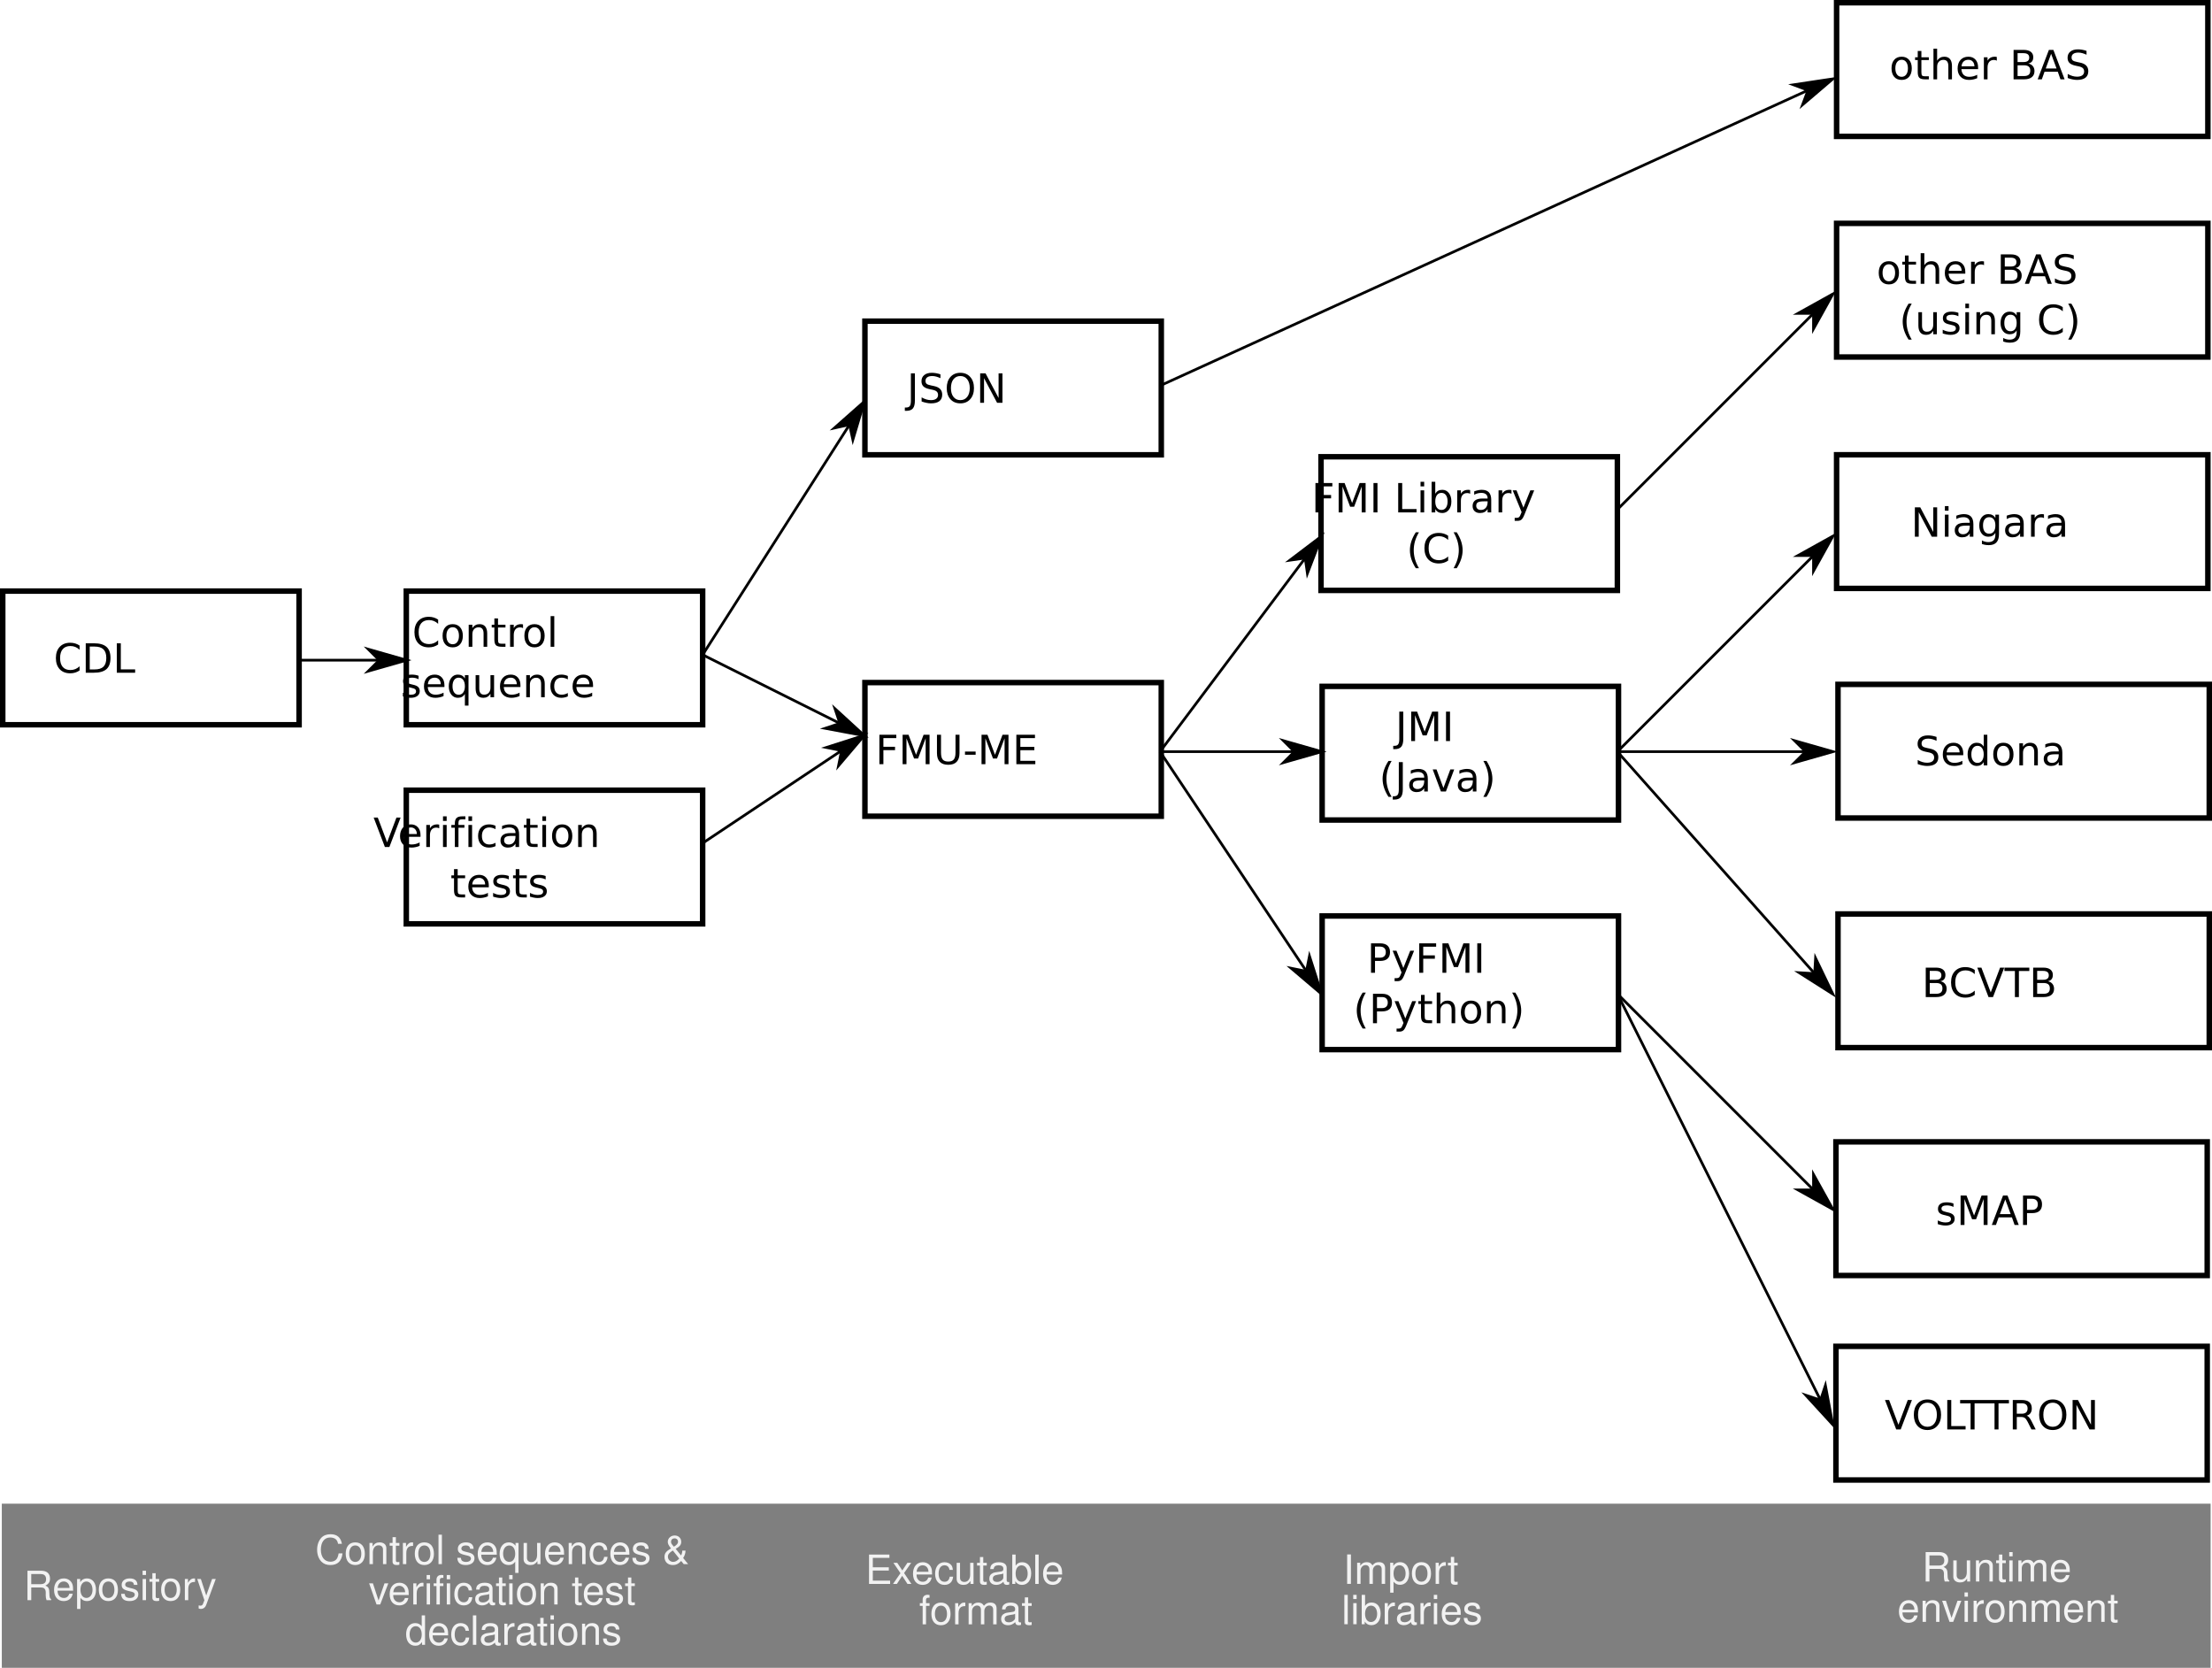
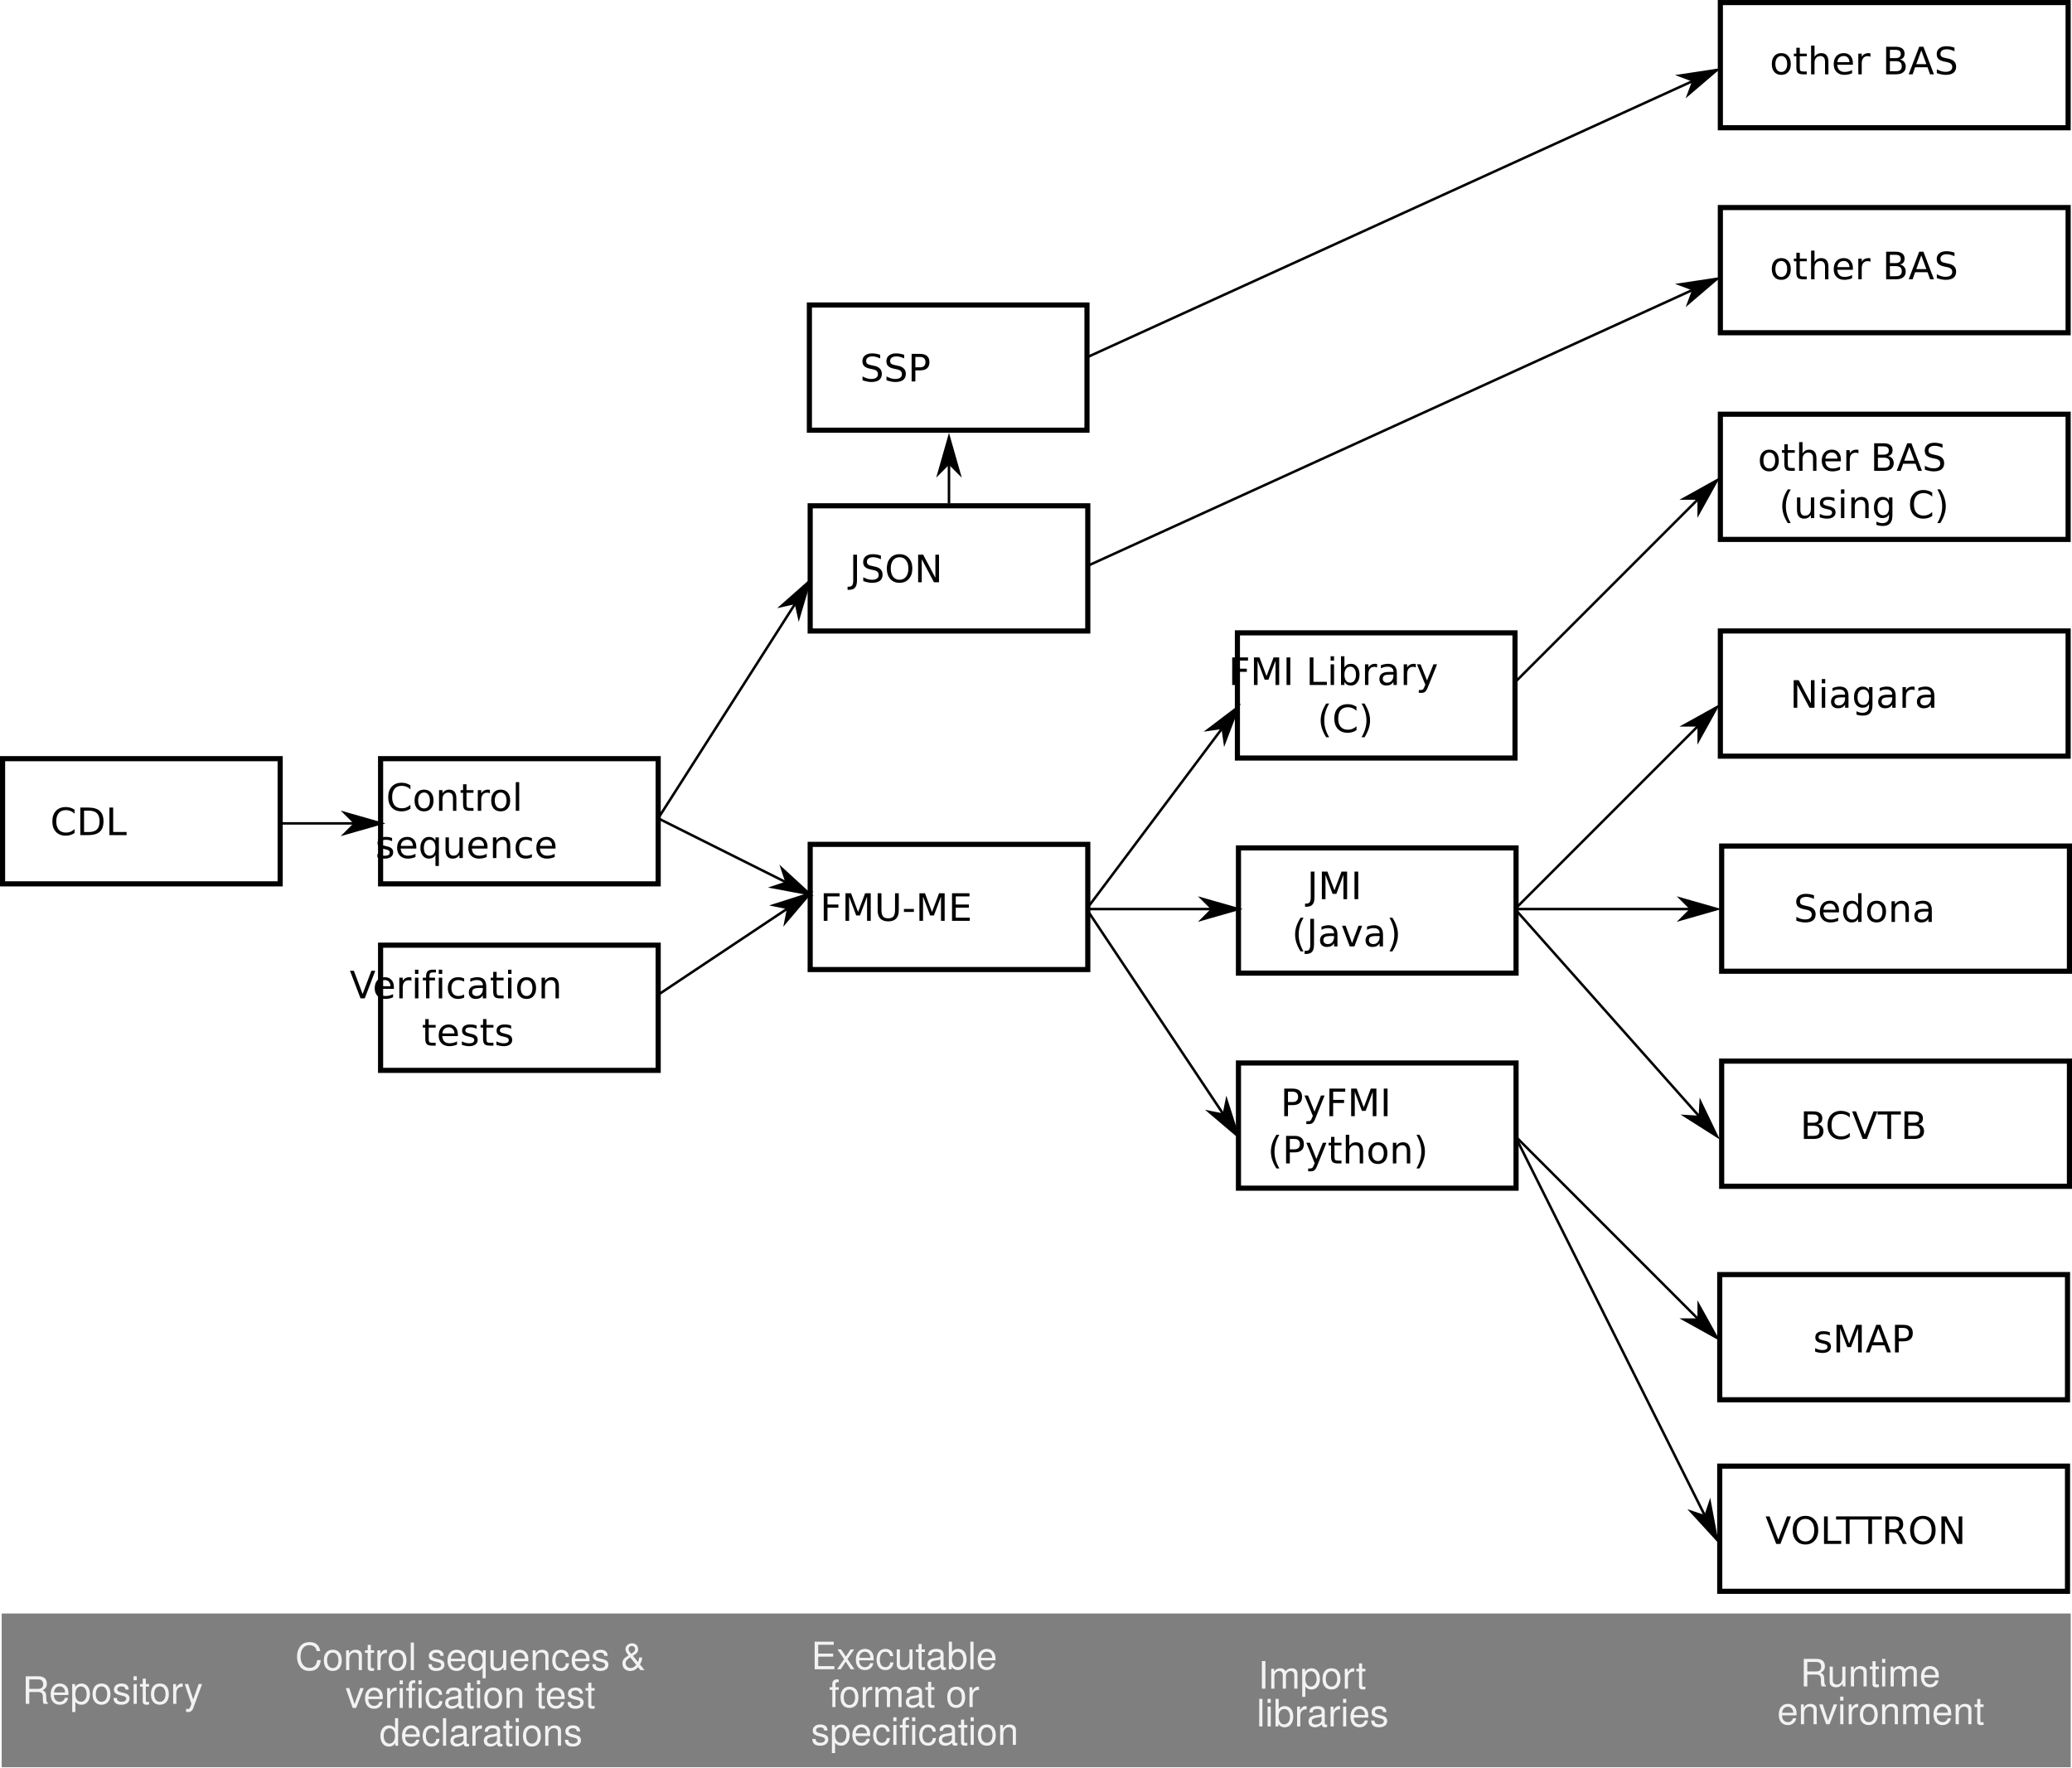
- <svg xmlns="http://www.w3.org/2000/svg" width="822.189" height="619.86" id="svg2" version="1.1">
+ <svg xmlns="http://www.w3.org/2000/svg" width="822.189" height="701.191" id="svg2" version="1.1">
  <defs id="defs4">
+     <marker orient="auto" refY="0" refX="0" id="marker5042" style="overflow:visible">
+       <path id="path5044" d="M 0,0 5,-5 -12.5,0 5,5 0,0 Z" style="fill:#000000;fill-opacity:1;fill-rule:evenodd;stroke:#000000;stroke-width:1pt;stroke-opacity:1" transform="matrix(-0.8,0,0,-0.8,-10,0)" />
+     </marker>
+     <marker orient="auto" refY="0" refX="0" id="marker4448" style="overflow:visible">
+       <path id="path4450" d="M 0,0 5,-5 -12.5,0 5,5 0,0 Z" style="fill:#000000;fill-opacity:1;fill-rule:evenodd;stroke:#000000;stroke-width:1pt;stroke-opacity:1" transform="matrix(-0.8,0,0,-0.8,-10,0)" />
+     </marker>
    <marker style="overflow:visible" id="marker9126" refX="0" refY="0" orient="auto">
      <path transform="matrix(-0.8,0,0,-0.8,-10,0)" style="fill:#000000;fill-opacity:1;fill-rule:evenodd;stroke:#000000;stroke-width:1pt;stroke-opacity:1" d="M 0,0 5,-5 -12.5,0 5,5 0,0 Z" id="path9128" />
    </marker>
    <marker orient="auto" refY="0" refX="0" id="marker8814" style="overflow:visible">
      <path id="path8816" d="M 0,0 5,-5 -12.5,0 5,5 0,0 Z" style="fill:#000000;fill-opacity:1;fill-rule:evenodd;stroke:#000000;stroke-width:1pt;stroke-opacity:1" transform="matrix(-0.8,0,0,-0.8,-10,0)" />
    </marker>
    <marker style="overflow:visible" id="marker8448" refX="0" refY="0" orient="auto">
      <path transform="matrix(-0.8,0,0,-0.8,-10,0)" style="fill:#000000;fill-opacity:1;fill-rule:evenodd;stroke:#000000;stroke-width:1pt;stroke-opacity:1" d="M 0,0 5,-5 -12.5,0 5,5 0,0 Z" id="path8450" />
    </marker>
    <marker orient="auto" refY="0" refX="0" id="marker8014" style="overflow:visible">
      <path id="path8016" d="M 0,0 5,-5 -12.5,0 5,5 0,0 Z" style="fill:#000000;fill-opacity:1;fill-rule:evenodd;stroke:#000000;stroke-width:1pt;stroke-opacity:1" transform="matrix(-0.8,0,0,-0.8,-10,0)" />
    </marker>
    <marker style="overflow:visible" id="marker7608" refX="0" refY="0" orient="auto">
      <path transform="matrix(-0.8,0,0,-0.8,-10,0)" style="fill:#000000;fill-opacity:1;fill-rule:evenodd;stroke:#000000;stroke-width:1pt;stroke-opacity:1" d="M 0,0 5,-5 -12.5,0 5,5 0,0 Z" id="path7610" />
    </marker>
    <marker orient="auto" refY="0" refX="0" id="marker7380" style="overflow:visible">
      <path id="path7382" d="M 0,0 5,-5 -12.5,0 5,5 0,0 Z" style="fill:#000000;fill-opacity:1;fill-rule:evenodd;stroke:#000000;stroke-width:1pt;stroke-opacity:1" transform="matrix(-0.8,0,0,-0.8,-10,0)" />
    </marker>
    <marker style="overflow:visible" id="marker7146" refX="0" refY="0" orient="auto">
      <path transform="matrix(-0.8,0,0,-0.8,-10,0)" style="fill:#000000;fill-opacity:1;fill-rule:evenodd;stroke:#000000;stroke-width:1pt;stroke-opacity:1" d="M 0,0 5,-5 -12.5,0 5,5 0,0 Z" id="path7148" />
    </marker>
    <marker orient="auto" refY="0" refX="0" id="marker6978" style="overflow:visible">
      <path id="path6980" d="M 0,0 5,-5 -12.5,0 5,5 0,0 Z" style="fill:#000000;fill-opacity:1;fill-rule:evenodd;stroke:#000000;stroke-width:1pt;stroke-opacity:1" transform="matrix(-0.8,0,0,-0.8,-10,0)" />
    </marker>
    <marker style="overflow:visible" id="marker6828" refX="0" refY="0" orient="auto">
      <path transform="matrix(-0.8,0,0,-0.8,-10,0)" style="fill:#000000;fill-opacity:1;fill-rule:evenodd;stroke:#000000;stroke-width:1pt;stroke-opacity:1" d="M 0,0 5,-5 -12.5,0 5,5 0,0 Z" id="path6830" />
    </marker>
    <marker orient="auto" refY="0" refX="0" id="marker6407" style="overflow:visible">
      <path id="path6409" d="M 0,0 5,-5 -12.5,0 5,5 0,0 Z" style="fill:#000000;fill-opacity:1;fill-rule:evenodd;stroke:#000000;stroke-width:1pt;stroke-opacity:1" transform="matrix(-0.8,0,0,-0.8,-10,0)" />
    </marker>
    <marker orient="auto" refY="0" refX="0" id="marker6299" style="overflow:visible">
      <path id="path6301" d="M 0,0 5,-5 -12.5,0 5,5 0,0 Z" style="fill:#000000;fill-opacity:1;fill-rule:evenodd;stroke:#000000;stroke-width:1pt;stroke-opacity:1" transform="matrix(-0.8,0,0,-0.8,-10,0)" />
    </marker>
    <marker style="overflow:visible" id="marker6211" refX="0" refY="0" orient="auto">
      <path transform="matrix(-0.8,0,0,-0.8,-10,0)" style="fill:#000000;fill-opacity:1;fill-rule:evenodd;stroke:#000000;stroke-width:1pt;stroke-opacity:1" d="M 0,0 5,-5 -12.5,0 5,5 0,0 Z" id="path6213" />
    </marker>
    <marker orient="auto" refY="0" refX="0" id="marker6015" style="overflow:visible">
      <path id="path6017" d="M 0,0 5,-5 -12.5,0 5,5 0,0 Z" style="fill:#000000;fill-opacity:1;fill-rule:evenodd;stroke:#000000;stroke-width:1pt;stroke-opacity:1" transform="matrix(-0.8,0,0,-0.8,-10,0)" />
    </marker>
    <marker style="overflow:visible" id="marker5919" refX="0" refY="0" orient="auto">
      <path transform="matrix(-0.8,0,0,-0.8,-10,0)" style="fill:#000000;fill-opacity:1;fill-rule:evenodd;stroke:#000000;stroke-width:1pt;stroke-opacity:1" d="M 0,0 5,-5 -12.5,0 5,5 0,0 Z" id="path5921" />
    </marker>
    <marker orient="auto" refY="0" refX="0" id="marker5525" style="overflow:visible">
      <path id="path5527" d="M 0,0 5,-5 -12.5,0 5,5 0,0 Z" style="fill:#000000;fill-opacity:1;fill-rule:evenodd;stroke:#000000;stroke-width:1pt;stroke-opacity:1" transform="matrix(-0.8,0,0,-0.8,-10,0)" />
    </marker>
    <marker style="overflow:visible" id="marker5207" refX="0" refY="0" orient="auto">
      <path transform="matrix(-0.8,0,0,-0.8,-10,0)" style="fill:#000000;fill-opacity:1;fill-rule:evenodd;stroke:#000000;stroke-width:1pt;stroke-opacity:1" d="M 0,0 5,-5 -12.5,0 5,5 0,0 Z" id="path5209" />
    </marker>
    <marker style="overflow:visible" id="marker5141" refX="0" refY="0" orient="auto">
      <path transform="matrix(-0.8,0,0,-0.8,-10,0)" style="fill:#000000;fill-opacity:1;fill-rule:evenodd;stroke:#000000;stroke-width:1pt;stroke-opacity:1" d="M 0,0 5,-5 -12.5,0 5,5 0,0 Z" id="path5143" />
    </marker>
    <marker style="overflow:visible" id="marker4963" refX="0" refY="0" orient="auto">
      <path transform="matrix(-0.8,0,0,-0.8,-10,0)" style="fill:#000000;fill-opacity:1;fill-rule:evenodd;stroke:#000000;stroke-width:1pt;stroke-opacity:1" d="M 0,0 5,-5 -12.5,0 5,5 0,0 Z" id="path4965" />
    </marker>
    <marker style="overflow:visible" id="marker4873" refX="0" refY="0" orient="auto">
      <path transform="matrix(-0.8,0,0,-0.8,-10,0)" style="fill:#000000;fill-opacity:1;fill-rule:evenodd;stroke:#000000;stroke-width:1pt;stroke-opacity:1" d="M 0,0 5,-5 -12.5,0 5,5 0,0 Z" id="path4875" />
    </marker>
    <marker style="overflow:visible" id="marker4733" refX="0" refY="0" orient="auto">
      <path transform="matrix(-0.8,0,0,-0.8,-10,0)" style="fill:#000000;fill-opacity:1;fill-rule:evenodd;stroke:#000000;stroke-width:1pt;stroke-opacity:1" d="M 0,0 5,-5 -12.5,0 5,5 0,0 Z" id="path4735" />
    </marker>
    <marker orient="auto" refY="0" refX="0" id="Arrow1Lend" style="overflow:visible">
      <path id="path4454" d="M 0,0 5,-5 -12.5,0 5,5 0,0 Z" style="fill:#000000;fill-opacity:1;fill-rule:evenodd;stroke:#000000;stroke-width:1pt;stroke-opacity:1" transform="matrix(-0.8,0,0,-0.8,-10,0)" />
    </marker>
  </defs>
-   <g id="layer1" transform="translate(141.171,-33.00171)">
+   <g id="layer1" transform="translate(141.171,48.329)">
    <rect style="opacity:0.5;fill:#000000;fill-opacity:1;fill-rule:nonzero;stroke:#000000;stroke-width:1;stroke-linecap:square;stroke-linejoin:miter;stroke-miterlimit:3.467;stroke-dasharray:none;stroke-dashoffset:0;stroke-opacity:1" id="rect4443" width="820" height="60" x="-140" y="592.362" />
    <text xml:space="preserve" style="font-style:normal;font-variant:normal;font-weight:normal;font-stretch:normal;font-size:12px;line-height:125%;font-family:'Bitstream Vera Sans';-inkscape-font-specification:'Bitstream Vera Sans';text-align:start;letter-spacing:0px;word-spacing:0px;writing-mode:lr-tb;text-anchor:start;fill:#000000;fill-opacity:1;stroke:none" x="336.339" y="166.711" id="text5840">
      <tspan id="tspan5842" x="336.339" y="166.711" />
    </text>
    <text xml:space="preserve" style="font-style:normal;font-weight:normal;font-size:40px;line-height:125%;font-family:sans-serif;text-align:start;letter-spacing:0px;word-spacing:0px;writing-mode:lr-tb;text-anchor:start;fill:#000000;fill-opacity:1;stroke:none;stroke-width:1px;stroke-linecap:butt;stroke-linejoin:miter;stroke-opacity:1" x="136.287" y="238.783" id="text3373">
      <tspan id="tspan3375" x="136.287" y="238.783" />
    </text>
    <text xml:space="preserve" style="font-style:normal;font-weight:normal;font-size:40px;line-height:125%;font-family:sans-serif;text-align:start;letter-spacing:0px;word-spacing:0px;writing-mode:lr-tb;text-anchor:start;fill:#000000;fill-opacity:1;stroke:none;stroke-width:1px;stroke-linecap:butt;stroke-linejoin:miter;stroke-opacity:1" x="278.373" y="266.538" id="text3377">
      <tspan id="tspan3379" x="278.373" y="266.538" />
    </text>
    <text xml:space="preserve" style="font-style:normal;font-weight:normal;font-size:40px;line-height:125%;font-family:sans-serif;text-align:start;letter-spacing:0px;word-spacing:0px;writing-mode:lr-tb;text-anchor:start;fill:#000000;fill-opacity:1;stroke:none;stroke-width:1px;stroke-linecap:butt;stroke-linejoin:miter;stroke-opacity:1" x="227.007" y="495.201" id="text3389">
      <tspan id="tspan3391" x="227.007" y="495.201" />
    </text>
    <g id="g3471" transform="translate(-0.5271912,49.92743)">
      <text id="text3385" y="223.456" x="61.129" style="font-style:normal;font-variant:normal;font-weight:normal;font-stretch:normal;font-size:15px;line-height:125%;font-family:'Bitstream Vera Sans';-inkscape-font-specification:'Bitstream Vera Sans, Normal';text-align:center;letter-spacing:0px;word-spacing:0px;writing-mode:lr-tb;text-anchor:middle;fill:#000000;fill-opacity:1;stroke:none;stroke-width:1px;stroke-linecap:butt;stroke-linejoin:miter;stroke-opacity:1" xml:space="preserve">
        <tspan y="223.456" x="61.129" id="tspan3387">Control</tspan>
        <tspan id="tspan3403" y="242.206" x="61.129">sequence</tspan>
      </text>
      <rect style="fill:none;stroke:#000000;stroke-width:2.037;stroke-miterlimit:4;stroke-dasharray:none;stroke-opacity:1" y="202.762" x="10.375" height="49.673" width="110.153" id="rect3405" />
    </g>
    <g id="g3460" transform="translate(-0.9414368,-46.74194)">
      <text id="text3397" y="394.54" x="62.137" style="font-style:normal;font-variant:normal;font-weight:normal;font-stretch:normal;font-size:15px;line-height:125%;font-family:'Bitstream Vera Sans';-inkscape-font-specification:'Bitstream Vera Sans, Normal';text-align:center;letter-spacing:0px;word-spacing:0px;writing-mode:lr-tb;text-anchor:middle;fill:#000000;fill-opacity:1;stroke:none;stroke-width:1px;stroke-linecap:butt;stroke-linejoin:miter;stroke-opacity:1" xml:space="preserve">
        <tspan y="394.54" x="62.137" id="tspan3399">Verification</tspan>
        <tspan id="tspan3401" y="413.29" x="62.137">tests</tspan>
      </text>
      <rect id="rect4207" width="110.153" height="49.673" x="10.789" y="373.431" style="fill:none;stroke:#000000;stroke-width:2.037;stroke-miterlimit:4;stroke-dasharray:none;stroke-opacity:1" />
    </g>
    <g id="g3466" transform="translate(-150.9414,-31.26478)">
      <text xml:space="preserve" style="font-style:normal;font-variant:normal;font-weight:normal;font-stretch:normal;font-size:15px;line-height:125%;font-family:'Bitstream Vera Sans';-inkscape-font-specification:'Bitstream Vera Sans, Normal';text-align:center;letter-spacing:0px;word-spacing:0px;writing-mode:lr-tb;text-anchor:middle;fill:#000000;fill-opacity:1;stroke:none;stroke-width:1px;stroke-linecap:butt;stroke-linejoin:miter;stroke-opacity:1" x="61.581" y="314.289" id="text3393">
        <tspan id="tspan3395" x="61.581" y="314.289">CDL</tspan>
      </text>
      <rect id="rect3430" width="110.153" height="49.673" x="10.789" y="283.954" style="fill:none;stroke:#000000;stroke-width:2.037;stroke-miterlimit:4;stroke-dasharray:none;stroke-opacity:1" />
    </g>
    <g id="g3477" transform="translate(0.3180694,4.327248)">
      <text id="text3434" y="312.697" x="230.792" style="font-style:normal;font-variant:normal;font-weight:normal;font-stretch:normal;font-size:15px;line-height:125%;font-family:'Bitstream Vera Sans';-inkscape-font-specification:'Bitstream Vera Sans, Normal';text-align:center;letter-spacing:0px;word-spacing:0px;writing-mode:lr-tb;text-anchor:middle;fill:#000000;fill-opacity:1;stroke:none;stroke-width:1px;stroke-linecap:butt;stroke-linejoin:miter;stroke-opacity:1" xml:space="preserve">
        <tspan y="312.697" x="230.792" id="tspan3436">FMU-ME</tspan>
      </text>
      <rect style="fill:none;stroke:#000000;stroke-width:2.037;stroke-miterlimit:4;stroke-dasharray:none;stroke-opacity:1" y="282.362" x="180" height="49.673" width="110.153" id="rect3438" />
    </g>
    <flowRoot xml:space="preserve" id="flowRoot3440" style="font-style:normal;font-variant:normal;font-weight:normal;font-stretch:normal;font-size:15px;line-height:100%;font-family:Helvetica;-inkscape-font-specification:'Helvetica, Normal';text-align:center;letter-spacing:0px;word-spacing:0px;writing-mode:lr-tb;text-anchor:middle;fill:#000000;fill-opacity:1;stroke:none;stroke-width:1px;stroke-linecap:butt;stroke-linejoin:miter;stroke-opacity:1" transform="translate(0,62.36218)">
      <flowRegion id="flowRegion3442">
        <rect id="rect3444" width="300" height="300" x="-100" y="90" />
      </flowRegion>
      <flowPara id="flowPara3446" />
    </flowRoot>
    <flowRoot xml:space="preserve" id="flowRoot3448" style="font-style:normal;font-variant:normal;font-weight:normal;font-stretch:normal;font-size:15px;line-height:100%;font-family:Helvetica;-inkscape-font-specification:'Helvetica, Normal';text-align:center;letter-spacing:0px;word-spacing:0px;writing-mode:lr-tb;text-anchor:middle;fill:#000000;fill-opacity:1;stroke:none;stroke-width:1px;stroke-linecap:butt;stroke-linejoin:miter;stroke-opacity:1" transform="translate(0,62.36218)">
      <flowRegion id="flowRegion3450">
        <rect id="rect3452" width="0" height="100" x="-100" y="90" />
      </flowRegion>
      <flowPara id="flowPara3454" />
    </flowRoot>
    <text id="text3502" y="223.456" x="404.602" style="font-style:normal;font-variant:normal;font-weight:normal;font-stretch:normal;font-size:15px;line-height:125%;font-family:'Bitstream Vera Sans';-inkscape-font-specification:'Bitstream Vera Sans, Normal';text-align:center;letter-spacing:0px;word-spacing:0px;writing-mode:lr-tb;text-anchor:middle;fill:#000000;fill-opacity:1;stroke:none;stroke-width:1px;stroke-linecap:butt;stroke-linejoin:miter;stroke-opacity:1" xml:space="preserve">
      <tspan y="223.456" x="404.602" id="tspan3504">FMI Library</tspan>
      <tspan id="tspan3506" y="242.206" x="404.602">(C)</tspan>
    </text>
    <rect style="fill:none;stroke:#000000;stroke-width:2.037;stroke-miterlimit:4;stroke-dasharray:none;stroke-opacity:1" y="202.762" x="349.847" height="49.673" width="110.153" id="rect3508" />
    <text id="text3512" y="394.54" x="405.61" style="font-style:normal;font-variant:normal;font-weight:normal;font-stretch:normal;font-size:15px;line-height:125%;font-family:'Bitstream Vera Sans';-inkscape-font-specification:'Bitstream Vera Sans, Normal';text-align:center;letter-spacing:0px;word-spacing:0px;writing-mode:lr-tb;text-anchor:middle;fill:#000000;fill-opacity:1;stroke:none;stroke-width:1px;stroke-linecap:butt;stroke-linejoin:miter;stroke-opacity:1" xml:space="preserve">
      <tspan y="394.54" x="405.61" id="tspan3514">PyFMI</tspan>
      <tspan id="tspan3516" y="413.29" x="405.61">(Python)</tspan>
    </text>
    <rect id="rect3518" width="110.153" height="49.673" x="350.262" y="373.431" style="fill:none;stroke:#000000;stroke-width:2.037;stroke-miterlimit:4;stroke-dasharray:none;stroke-opacity:1" />
    <text xml:space="preserve" style="font-style:normal;font-variant:normal;font-weight:normal;font-stretch:normal;font-size:15px;line-height:125%;font-family:'Bitstream Vera Sans';-inkscape-font-specification:'Bitstream Vera Sans, Normal';text-align:center;letter-spacing:0px;word-spacing:0px;writing-mode:lr-tb;text-anchor:middle;fill:#000000;fill-opacity:1;stroke:none;stroke-width:1px;stroke-linecap:butt;stroke-linejoin:miter;stroke-opacity:1" x="405.053" y="308.431" id="text3522">
      <tspan id="tspan3524" x="405.053" y="308.431">JMI</tspan>
      <tspan x="405.053" y="327.181" id="tspan3528">(Java)</tspan>
    </text>
    <rect id="rect3526" width="110.153" height="49.673" x="350.262" y="288.097" style="fill:none;stroke:#000000;stroke-width:2.037;stroke-miterlimit:4;stroke-dasharray:none;stroke-opacity:1" />
    <text id="text3554" y="317.461" x="610.596" style="font-style:normal;font-variant:normal;font-weight:normal;font-stretch:normal;font-size:15px;line-height:125%;font-family:'Bitstream Vera Sans';-inkscape-font-specification:'Bitstream Vera Sans, Normal';text-align:center;letter-spacing:0px;word-spacing:0px;writing-mode:lr-tb;text-anchor:middle;fill:#000000;fill-opacity:1;stroke:none;stroke-width:1px;stroke-linecap:butt;stroke-linejoin:miter;stroke-opacity:1" xml:space="preserve">
      <tspan id="tspan3558" y="317.461" x="610.596">Sedona</tspan>
    </text>
    <rect style="fill:none;stroke:#000000;stroke-width:2.037;stroke-miterlimit:4;stroke-dasharray:none;stroke-opacity:1" y="287.355" x="542.001" height="49.673" width="137.999" id="rect3560" />
    <text xml:space="preserve" style="font-style:normal;font-variant:normal;font-weight:normal;font-stretch:normal;font-size:15px;line-height:125%;font-family:'Bitstream Vera Sans';-inkscape-font-specification:'Bitstream Vera Sans, Normal';text-align:center;letter-spacing:0px;word-spacing:0px;writing-mode:lr-tb;text-anchor:middle;fill:#000000;fill-opacity:1;stroke:none;stroke-width:1px;stroke-linecap:butt;stroke-linejoin:miter;stroke-opacity:1" x="610.354" y="232.486" id="text3536">
      <tspan x="610.354" y="232.486" id="tspan3540">Niagara</tspan>
    </text>
    <rect id="rect3542" width="137.999" height="49.673" x="541.482" y="202.02" style="fill:none;stroke:#000000;stroke-width:2.037;stroke-miterlimit:4;stroke-dasharray:none;stroke-opacity:1" />
    <text xml:space="preserve" style="font-style:normal;font-variant:normal;font-weight:normal;font-stretch:normal;font-size:15px;line-height:125%;font-family:'Bitstream Vera Sans';-inkscape-font-specification:'Bitstream Vera Sans, Normal';text-align:center;letter-spacing:0px;word-spacing:0px;writing-mode:lr-tb;text-anchor:middle;fill:#000000;fill-opacity:1;stroke:none;stroke-width:1px;stroke-linecap:butt;stroke-linejoin:miter;stroke-opacity:1" x="610.182" y="403.57" id="text3546">
      <tspan x="610.182" y="403.57" id="tspan3550">BCVTB</tspan>
    </text>
    <rect style="fill:none;stroke:#000000;stroke-width:2.037;stroke-miterlimit:4;stroke-dasharray:none;stroke-opacity:1" y="372.689" x="542.001" height="49.673" width="137.999" id="rect3552" />
    <text id="text3570" y="488.264" x="610.244" style="font-style:normal;font-variant:normal;font-weight:normal;font-stretch:normal;font-size:15px;line-height:125%;font-family:'Bitstream Vera Sans';-inkscape-font-specification:'Bitstream Vera Sans, Normal';text-align:center;letter-spacing:0px;word-spacing:0px;writing-mode:lr-tb;text-anchor:middle;fill:#000000;fill-opacity:1;stroke:none;stroke-width:1px;stroke-linecap:butt;stroke-linejoin:miter;stroke-opacity:1" xml:space="preserve">
      <tspan id="tspan3574" y="488.264" x="610.244">sMAP</tspan>
    </text>
    <rect id="rect3576" width="137.999" height="49.673" x="541.238" y="457.384" style="fill:none;stroke:#000000;stroke-width:2.037;stroke-miterlimit:4;stroke-dasharray:none;stroke-opacity:1" />
    <text id="text3578" y="138.486" x="610.409" style="font-style:normal;font-variant:normal;font-weight:normal;font-stretch:normal;font-size:15px;line-height:125%;font-family:'Bitstream Vera Sans';-inkscape-font-specification:'Bitstream Vera Sans, Normal';text-align:center;letter-spacing:0px;word-spacing:0px;writing-mode:lr-tb;text-anchor:middle;fill:#000000;fill-opacity:1;stroke:none;stroke-width:1px;stroke-linecap:butt;stroke-linejoin:miter;stroke-opacity:1" xml:space="preserve">
      <tspan id="tspan3582" y="138.486" x="610.409">other BAS</tspan>
      <tspan id="tspan3588" y="157.236" x="610.409">(using C)</tspan>
    </text>
    <rect style="fill:none;stroke:#000000;stroke-width:2.037;stroke-miterlimit:4;stroke-dasharray:none;stroke-opacity:1" y="116.02" x="541.482" height="49.673" width="137.999" id="rect3584" />
    <text xml:space="preserve" style="font-style:normal;font-variant:normal;font-weight:normal;font-stretch:normal;font-size:15px;line-height:125%;font-family:'Bitstream Vera Sans';-inkscape-font-specification:'Bitstream Vera Sans, Normal';text-align:center;letter-spacing:0px;word-spacing:0px;writing-mode:lr-tb;text-anchor:middle;fill:#000000;fill-opacity:1;stroke:none;stroke-width:1px;stroke-linecap:butt;stroke-linejoin:miter;stroke-opacity:1" x="611.068" y="564.264" id="text3605">
      <tspan x="611.068" y="564.264" id="tspan3607">VOLTTRON</tspan>
    </text>
    <rect style="fill:none;stroke:#000000;stroke-width:2.037;stroke-miterlimit:4;stroke-dasharray:none;stroke-opacity:1" y="533.384" x="541.238" height="49.673" width="137.999" id="rect3609" />
    <path style="fill:none;fill-rule:evenodd;stroke:#000000;stroke-width:1px;stroke-linecap:butt;stroke-linejoin:miter;stroke-opacity:1;marker-end:url(#Arrow1Lend)" d="m 120,346.362 c 60,-40 60,-40 60,-40" id="path3633" />
    <path style="fill:none;fill-rule:evenodd;stroke:#000000;stroke-width:1px;stroke-linecap:butt;stroke-linejoin:miter;stroke-opacity:1;marker-end:url(#marker6211)" d="m 460,222.362 c 80,-80 80,-80 80,-80" id="path3639" />
    <path id="path4961" d="m 120,276.362 c 60,30 60,30 60,30" style="fill:none;fill-rule:evenodd;stroke:#000000;stroke-width:1px;stroke-linecap:butt;stroke-linejoin:miter;stroke-opacity:1;marker-end:url(#marker4963)" />
    <path id="path5205" d="m 290,312.362 c 60,-80 60,-80 60,-80" style="fill:none;fill-rule:evenodd;stroke:#000000;stroke-width:1px;stroke-linecap:butt;stroke-linejoin:miter;stroke-opacity:1;marker-end:url(#marker5207)" />
    <path style="fill:none;fill-rule:evenodd;stroke:#000000;stroke-width:1px;stroke-linecap:butt;stroke-linejoin:miter;stroke-opacity:1;marker-end:url(#marker5525)" d="m 290,312.362 c 60,0 60,0 60,0" id="path5523" />
    <path style="fill:none;fill-rule:evenodd;stroke:#000000;stroke-width:1px;stroke-linecap:butt;stroke-linejoin:miter;stroke-opacity:1;marker-end:url(#marker6015)" d="m 290,312.362 c 60,90 60,90 60,90" id="path6013" />
    <path id="path6405" d="m 460,312.362 c 80,-80 80,-80 80,-80" style="fill:none;fill-rule:evenodd;stroke:#000000;stroke-width:1px;stroke-linecap:butt;stroke-linejoin:miter;stroke-opacity:1;marker-end:url(#marker6407)" />
    <path style="fill:none;fill-rule:evenodd;stroke:#000000;stroke-width:1px;stroke-linecap:butt;stroke-linejoin:miter;stroke-opacity:1;marker-end:url(#marker6828)" d="m 460,312.362 c 80,0 80,0 80,0" id="path6826" />
    <path style="fill:none;fill-rule:evenodd;stroke:#000000;stroke-width:1px;stroke-linecap:butt;stroke-linejoin:miter;stroke-opacity:1;marker-end:url(#marker7146)" d="m 460,312.362 c 80,90 80,90 80,90" id="path7144" />
    <path id="path7378" d="m 460,402.362 c 80,80 80,80 80,80" style="fill:none;fill-rule:evenodd;stroke:#000000;stroke-width:1px;stroke-linecap:butt;stroke-linejoin:miter;stroke-opacity:1;marker-end:url(#marker7380)" />
    <path style="fill:none;fill-rule:evenodd;stroke:#000000;stroke-width:1px;stroke-linecap:butt;stroke-linejoin:miter;stroke-opacity:1;marker-end:url(#marker7608)" d="m 460,402.362 c 80,160 80,160 80,160" id="path7606" />
    <path id="path8446" d="m -30,278.362 c 39.847,0 39.847,0 39.847,0" style="fill:none;fill-rule:evenodd;stroke:#000000;stroke-width:1px;stroke-linecap:butt;stroke-linejoin:miter;stroke-opacity:1;marker-end:url(#marker8448)" />
    <text xml:space="preserve" style="font-style:normal;font-variant:normal;font-weight:normal;font-stretch:normal;font-size:15px;line-height:125%;font-family:'Bitstream Vera Sans';-inkscape-font-specification:'Bitstream Vera Sans, Normal';text-align:center;letter-spacing:0px;word-spacing:0px;writing-mode:lr-tb;text-anchor:middle;fill:#000000;fill-opacity:1;stroke:none;stroke-width:1px;stroke-linecap:butt;stroke-linejoin:miter;stroke-opacity:1" x="610.394" y="62.486" id="text8782">
      <tspan x="610.394" y="62.486" id="tspan8786">other BAS</tspan>
    </text>
    <rect id="rect8788" width="137.999" height="49.673" x="541.482" y="34.02" style="fill:none;stroke:#000000;stroke-width:2.037;stroke-miterlimit:4;stroke-dasharray:none;stroke-opacity:1" />
    <flowRoot xml:space="preserve" id="flowRoot8790" style="font-style:normal;font-variant:normal;font-weight:normal;font-stretch:normal;font-size:15px;line-height:100%;font-family:Helvetica;-inkscape-font-specification:'Helvetica, Normal';text-align:center;letter-spacing:0px;word-spacing:0px;writing-mode:lr-tb;text-anchor:middle;fill:#000000;fill-opacity:1;stroke:none;stroke-width:1px;stroke-linecap:butt;stroke-linejoin:miter;stroke-opacity:1" transform="translate(0,62.36218)">
      <flowRegion id="flowRegion8792">
        <rect id="rect8794" width="20" height="80" x="220" y="210" />
      </flowRegion>
      <flowPara id="flowPara8796" />
    </flowRoot>
    <g transform="translate(0.3180694,-130)" id="g8798">
      <text xml:space="preserve" style="font-style:normal;font-variant:normal;font-weight:normal;font-stretch:normal;font-size:15px;line-height:125%;font-family:'Bitstream Vera Sans';-inkscape-font-specification:'Bitstream Vera Sans, Normal';text-align:center;letter-spacing:0px;word-spacing:0px;writing-mode:lr-tb;text-anchor:middle;fill:#000000;fill-opacity:1;stroke:none;stroke-width:1px;stroke-linecap:butt;stroke-linejoin:miter;stroke-opacity:1" x="230.792" y="312.697" id="text8800">
        <tspan id="tspan8802" x="230.792" y="312.697">JSON</tspan>
      </text>
      <rect id="rect8804" width="110.153" height="49.673" x="180" y="282.362" style="fill:none;stroke:#000000;stroke-width:2.037;stroke-miterlimit:4;stroke-dasharray:none;stroke-opacity:1" />
    </g>
    <path style="fill:none;fill-rule:evenodd;stroke:#000000;stroke-width:1px;stroke-linecap:butt;stroke-linejoin:miter;stroke-opacity:1;marker-end:url(#marker8814)" d="m 120,276.362 c 60,-94 60,-94 60,-94" id="path8812" />
    <path id="path9124" d="M 290,176.362 C 540,62.362 540,62.362 540,62.362" style="fill:none;fill-rule:evenodd;stroke:#000000;stroke-width:1px;stroke-linecap:butt;stroke-linejoin:miter;stroke-opacity:1;marker-end:url(#marker9126)" />
    <text xml:space="preserve" style="font-style:normal;font-variant:normal;font-weight:normal;font-stretch:normal;font-size:15px;line-height:100%;font-family:Helvetica;-inkscape-font-specification:'Helvetica, Normal';text-align:center;letter-spacing:0px;word-spacing:0px;writing-mode:lr-tb;text-anchor:middle;fill:#f2f2f2;fill-opacity:1;stroke:none;stroke-width:1px;stroke-linecap:butt;stroke-linejoin:miter;stroke-opacity:1" x="-86.079" y="627.716" id="text4393">
      <tspan id="tspan4395" x="-86.079" y="627.716">Repository</tspan>
    </text>
    <text id="text4397" y="614.32" x="60.106" style="font-style:normal;font-variant:normal;font-weight:normal;font-stretch:normal;font-size:15px;line-height:100%;font-family:Helvetica;-inkscape-font-specification:'Helvetica, Normal';text-align:center;letter-spacing:0px;word-spacing:0px;writing-mode:lr-tb;text-anchor:middle;fill:#f2f2f2;fill-opacity:1;stroke:none;stroke-width:1px;stroke-linecap:butt;stroke-linejoin:miter;stroke-opacity:1" xml:space="preserve">
      <tspan y="614.32" x="60.106" id="tspan4399">Control sequences &amp;</tspan>
      <tspan y="629.32" x="60.106" id="tspan4421">verification test</tspan>
      <tspan y="644.32" x="60.106" id="tspan4425">declarations</tspan>
    </text>
-     <text id="text4413" y="621.699" x="231.984" style="font-style:normal;font-variant:normal;font-weight:normal;font-stretch:normal;font-size:15px;line-height:100%;font-family:Helvetica;-inkscape-font-specification:'Helvetica, Normal';text-align:center;letter-spacing:0px;word-spacing:0px;writing-mode:lr-tb;text-anchor:middle;fill:#f2f2f2;fill-opacity:1;stroke:none;stroke-width:1px;stroke-linecap:butt;stroke-linejoin:miter;stroke-opacity:1" xml:space="preserve">
-       <tspan y="621.699" x="231.984" id="tspan4415">Executable</tspan>
-       <tspan y="636.699" x="231.984" id="tspan4417">format</tspan>
+     <text id="text4413" y="613.975" x="232.234" style="font-style:normal;font-variant:normal;font-weight:normal;font-stretch:normal;font-size:15px;line-height:100%;font-family:Helvetica;-inkscape-font-specification:'Helvetica, Normal';text-align:center;letter-spacing:0px;word-spacing:0px;writing-mode:lr-tb;text-anchor:middle;fill:#f2f2f2;fill-opacity:1;stroke:none;stroke-width:1px;stroke-linecap:butt;stroke-linejoin:miter;stroke-opacity:1" xml:space="preserve">
+       <tspan y="613.975" x="232.234" id="tspan4415">Executable</tspan>
+       <tspan y="628.975" x="232.234" id="tspan4417">format or</tspan>
+       <tspan y="643.975" x="232.234" id="tspan4408">specification</tspan>
    </text>
    <text xml:space="preserve" style="font-style:normal;font-variant:normal;font-weight:normal;font-stretch:normal;font-size:15px;line-height:100%;font-family:Helvetica;-inkscape-font-specification:'Helvetica, Normal';text-align:center;letter-spacing:0px;word-spacing:0px;writing-mode:lr-tb;text-anchor:middle;fill:#f2f2f2;fill-opacity:1;stroke:none;stroke-width:1px;stroke-linecap:butt;stroke-linejoin:miter;stroke-opacity:1" x="394.117" y="621.673" id="text4427">
      <tspan id="tspan4431" x="394.117" y="621.673">Import</tspan>
      <tspan x="394.117" y="636.673" id="tspan4435">libraries</tspan>
    </text>
    <text id="text4437" y="620.794" x="615.609" style="font-style:normal;font-variant:normal;font-weight:normal;font-stretch:normal;font-size:15px;line-height:100%;font-family:Helvetica;-inkscape-font-specification:'Helvetica, Normal';text-align:center;letter-spacing:0px;word-spacing:0px;writing-mode:lr-tb;text-anchor:middle;fill:#f2f2f2;fill-opacity:1;stroke:none;stroke-width:1px;stroke-linecap:butt;stroke-linejoin:miter;stroke-opacity:1" xml:space="preserve">
      <tspan y="620.794" x="615.609" id="tspan4439">Runtime</tspan>
      <tspan y="635.794" x="615.609" id="tspan4441">environment</tspan>
    </text>
+     <g transform="translate(0,-209.6728)" id="g8798-1">
+       <text xml:space="preserve" style="font-style:normal;font-variant:normal;font-weight:normal;font-stretch:normal;font-size:15px;line-height:125%;font-family:'Bitstream Vera Sans';-inkscape-font-specification:'Bitstream Vera Sans, Normal';text-align:center;letter-spacing:0px;word-spacing:0px;writing-mode:lr-tb;text-anchor:middle;fill:#000000;fill-opacity:1;stroke:none;stroke-width:1px;stroke-linecap:butt;stroke-linejoin:miter;stroke-opacity:1" x="230.792" y="312.697" id="text8800-9">
+         <tspan id="tspan8802-9" x="230.792" y="312.697">SSP</tspan>
+       </text>
+       <rect id="rect8804-7" width="110.153" height="49.673" x="180" y="282.362" style="fill:none;stroke:#000000;stroke-width:2.037;stroke-miterlimit:4;stroke-dasharray:none;stroke-opacity:1" />
+     </g>
+     <text id="text4434" y="-18.845" x="610.394" style="font-style:normal;font-variant:normal;font-weight:normal;font-stretch:normal;font-size:15px;line-height:125%;font-family:'Bitstream Vera Sans';-inkscape-font-specification:'Bitstream Vera Sans, Normal';text-align:center;letter-spacing:0px;word-spacing:0px;writing-mode:lr-tb;text-anchor:middle;fill:#000000;fill-opacity:1;stroke:none;stroke-width:1px;stroke-linecap:butt;stroke-linejoin:miter;stroke-opacity:1" xml:space="preserve">
+       <tspan id="tspan4436" y="-18.845" x="610.394">other BAS</tspan>
+     </text>
+     <rect style="fill:none;stroke:#000000;stroke-width:2.037;stroke-miterlimit:4;stroke-dasharray:none;stroke-opacity:1" y="-47.311" x="541.482" height="49.673" width="137.999" id="rect4438" />
+     <path style="fill:none;fill-rule:evenodd;stroke:#000000;stroke-width:1px;stroke-linecap:butt;stroke-linejoin:miter;stroke-opacity:1;marker-end:url(#marker4448)" d="M 290,93.502 C 540,-20.498 540,-20.498 540,-20.498" id="path4446" />
+     <path style="fill:none;fill-rule:evenodd;stroke:#000000;stroke-width:1px;stroke-linecap:butt;stroke-linejoin:miter;stroke-opacity:1;marker-end:url(#marker5042)" d="m 235.394,151.362 c 0,-26 0,-26 0,-26" id="path5040" />
  </g>
</svg>
